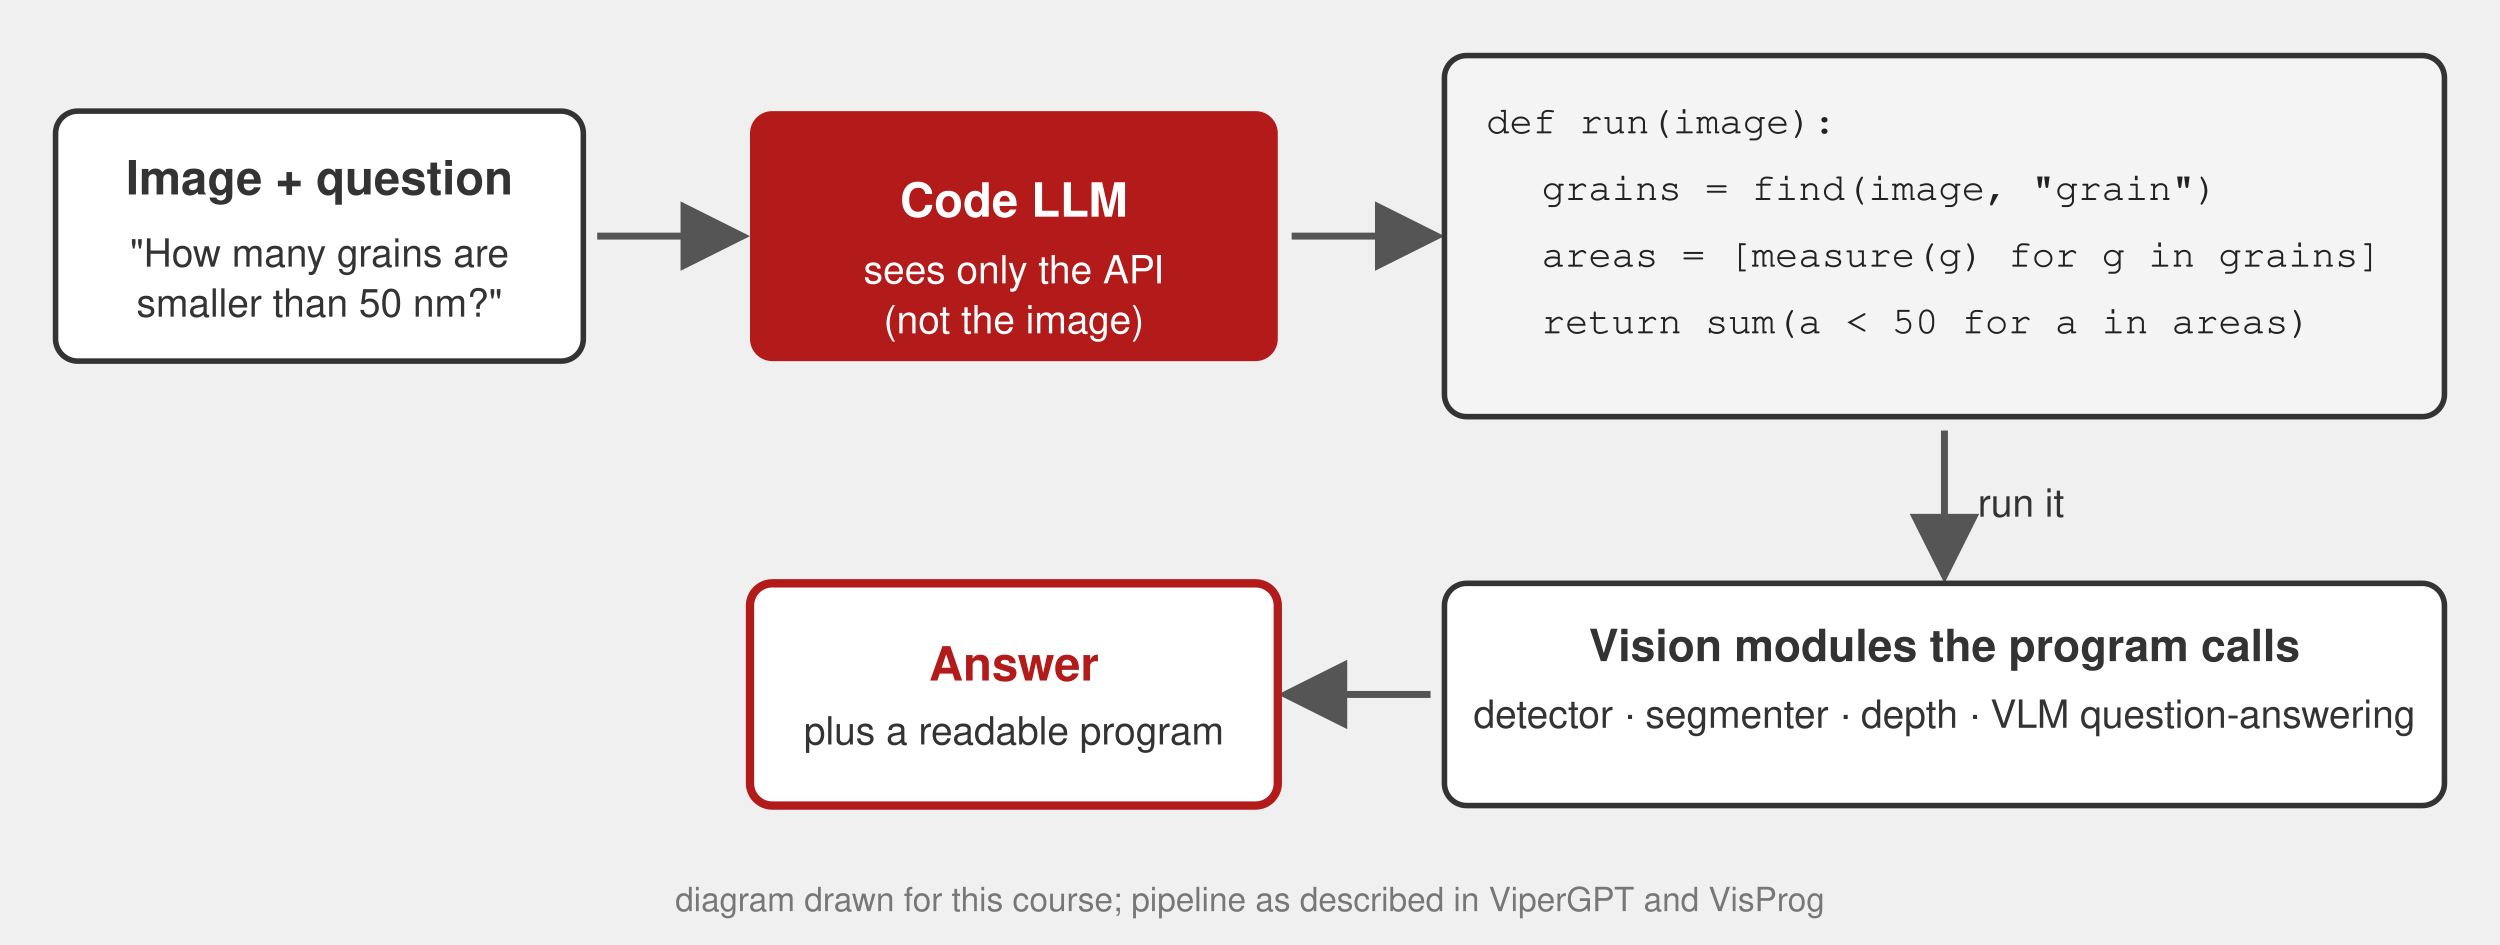
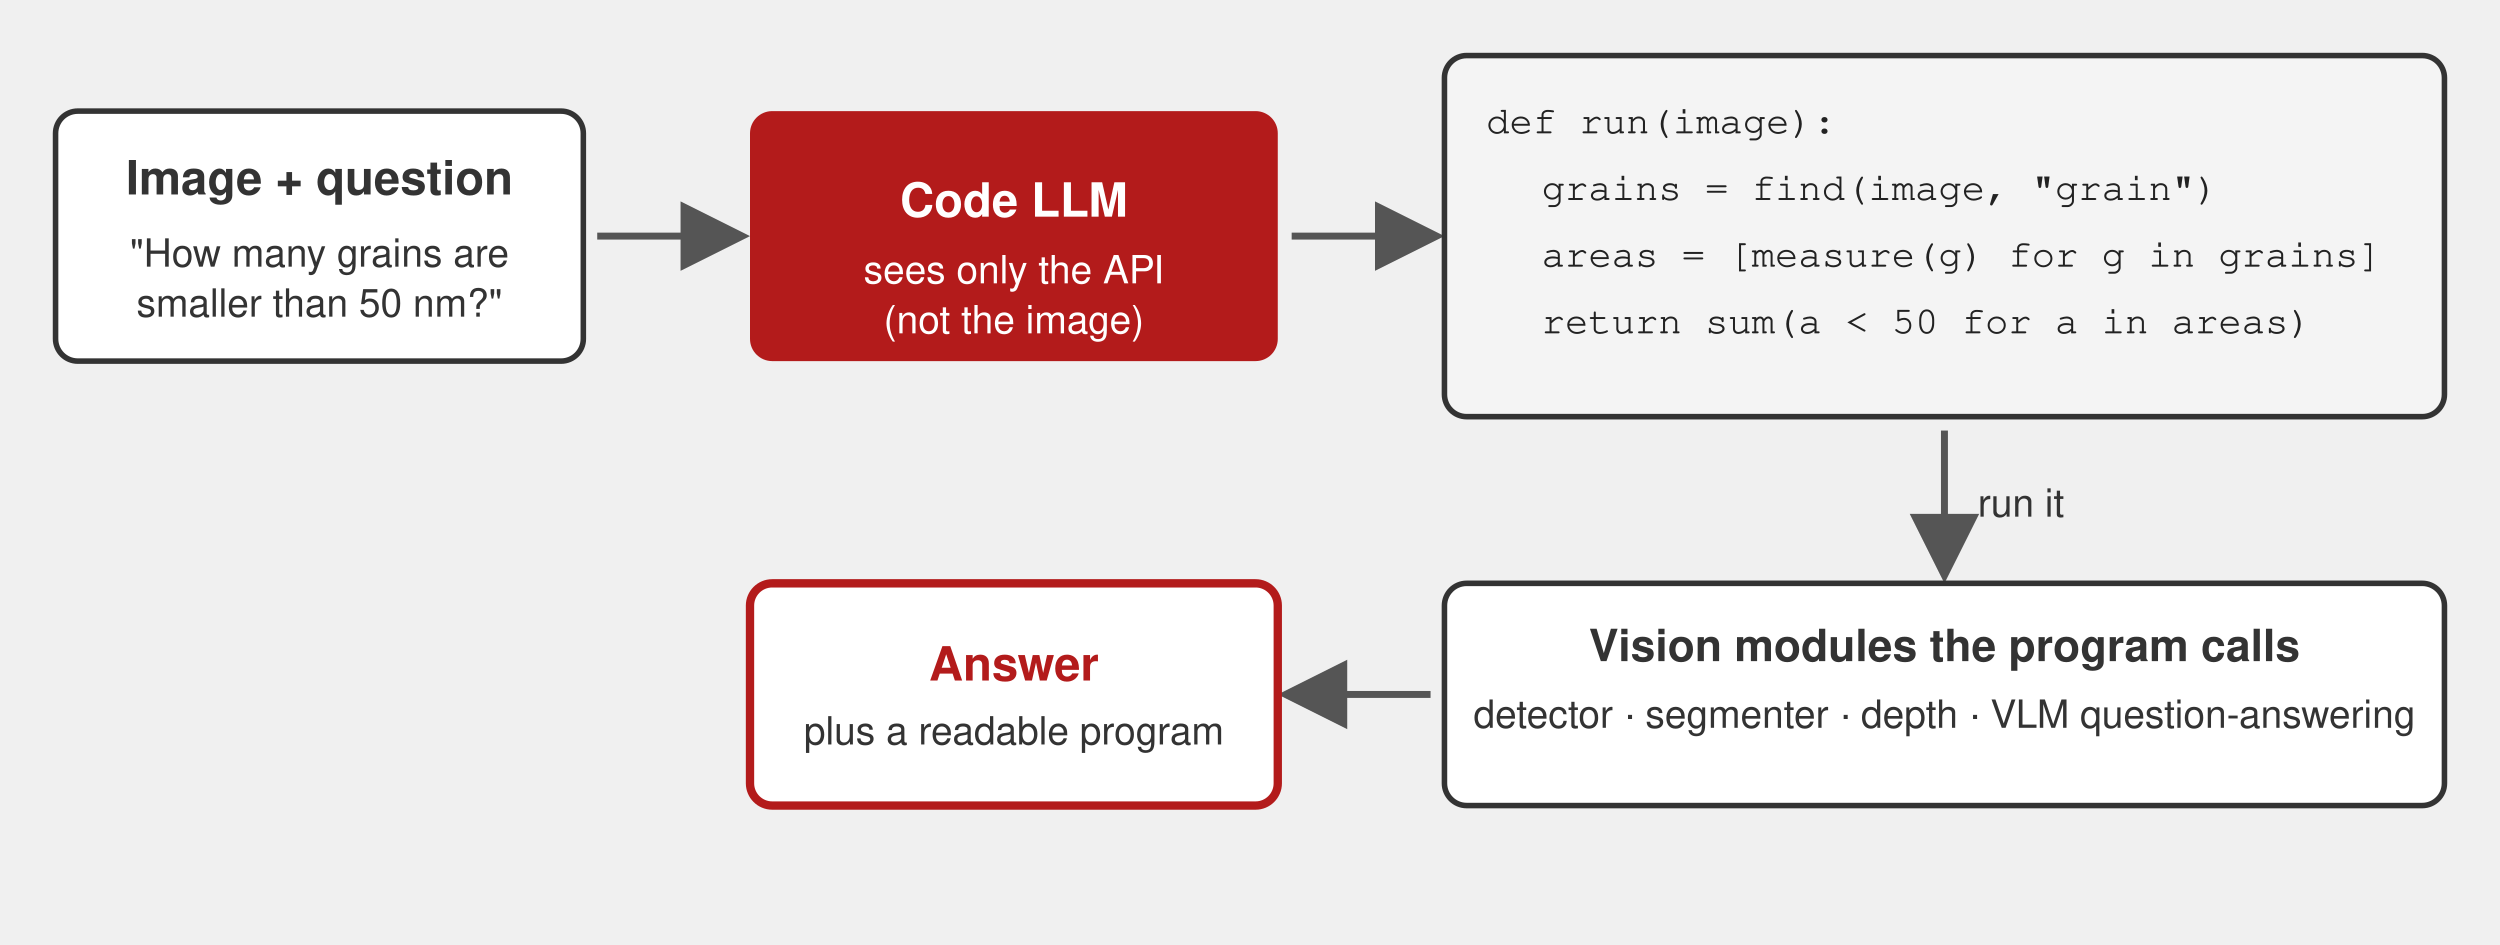
<svg xmlns="http://www.w3.org/2000/svg" viewBox="0 0 900 340" width="900" height="340" font-family="Helvetica, Arial, sans-serif">
  <defs>
    <marker id="a" markerWidth="10" markerHeight="10" refX="8" refY="5" orient="auto">
      <path d="M0,0 L10,5 L0,10 z" fill="#555" />
    </marker>
  </defs>
  <rect x="20" y="40" width="190" height="90" rx="8" fill="#fff" stroke="#333" stroke-width="2" />
  <text x="115" y="70" text-anchor="middle" font-size="17" font-weight="bold" fill="#333">Image + question</text>
  <text x="115" y="96" text-anchor="middle" font-size="14" fill="#333">"How many grains are</text>
  <text x="115" y="114" text-anchor="middle" font-size="14" fill="#333">smaller than 50 nm?"</text>
  <line x1="215" y1="85" x2="265" y2="85" stroke="#555" stroke-width="2.5" marker-end="url(#a)" />
  <rect x="270" y="40" width="190" height="90" rx="8" fill="#B31B1B" />
  <text x="365" y="78" text-anchor="middle" font-size="17" font-weight="bold" fill="#fff">Code LLM</text>
  <text x="365" y="102" text-anchor="middle" font-size="14" fill="#fff">sees only the API</text>
  <text x="365" y="120" text-anchor="middle" font-size="14" fill="#fff">(not the image)</text>
  <line x1="465" y1="85" x2="515" y2="85" stroke="#555" stroke-width="2.5" marker-end="url(#a)" />
  <rect x="520" y="20" width="360" height="130" rx="8" fill="#f4f4f4" stroke="#333" stroke-width="2" />
  <g font-family="Menlo, Courier, monospace" font-size="14" fill="#222">
    <text x="535" y="48">def run(image):</text>
    <text x="555" y="72">grains = find(image, "grain")</text>
    <text x="555" y="96">areas = [measure(g) for g in grains]</text>
    <text x="555" y="120">return sum(a &lt; 50 for a in areas)</text>
  </g>
  <line x1="700" y1="155" x2="700" y2="205" stroke="#555" stroke-width="2.5" marker-end="url(#a)" />
  <text x="712" y="186" font-size="14" fill="#333">run it</text>
  <rect x="520" y="210" width="360" height="80" rx="8" fill="#fff" stroke="#333" stroke-width="2" />
  <text x="700" y="238" text-anchor="middle" font-size="16" font-weight="bold" fill="#333">Vision modules the program calls</text>
  <text x="700" y="262" text-anchor="middle" font-size="14" fill="#333">detector · segmenter · depth · VLM question-answering</text>
  <line x1="515" y1="250" x2="465" y2="250" stroke="#555" stroke-width="2.5" marker-end="url(#a)" />
  <rect x="270" y="210" width="190" height="80" rx="8" fill="#fff" stroke="#B31B1B" stroke-width="3" />
  <text x="365" y="245" text-anchor="middle" font-size="17" font-weight="bold" fill="#B31B1B">Answer</text>
  <text x="365" y="268" text-anchor="middle" font-size="14" fill="#333">plus a readable program</text>
-   <text x="450" y="328" text-anchor="middle" font-size="12" fill="#777">diagram drawn for this course; pipeline as described in ViperGPT and VisProg</text>
</svg>
